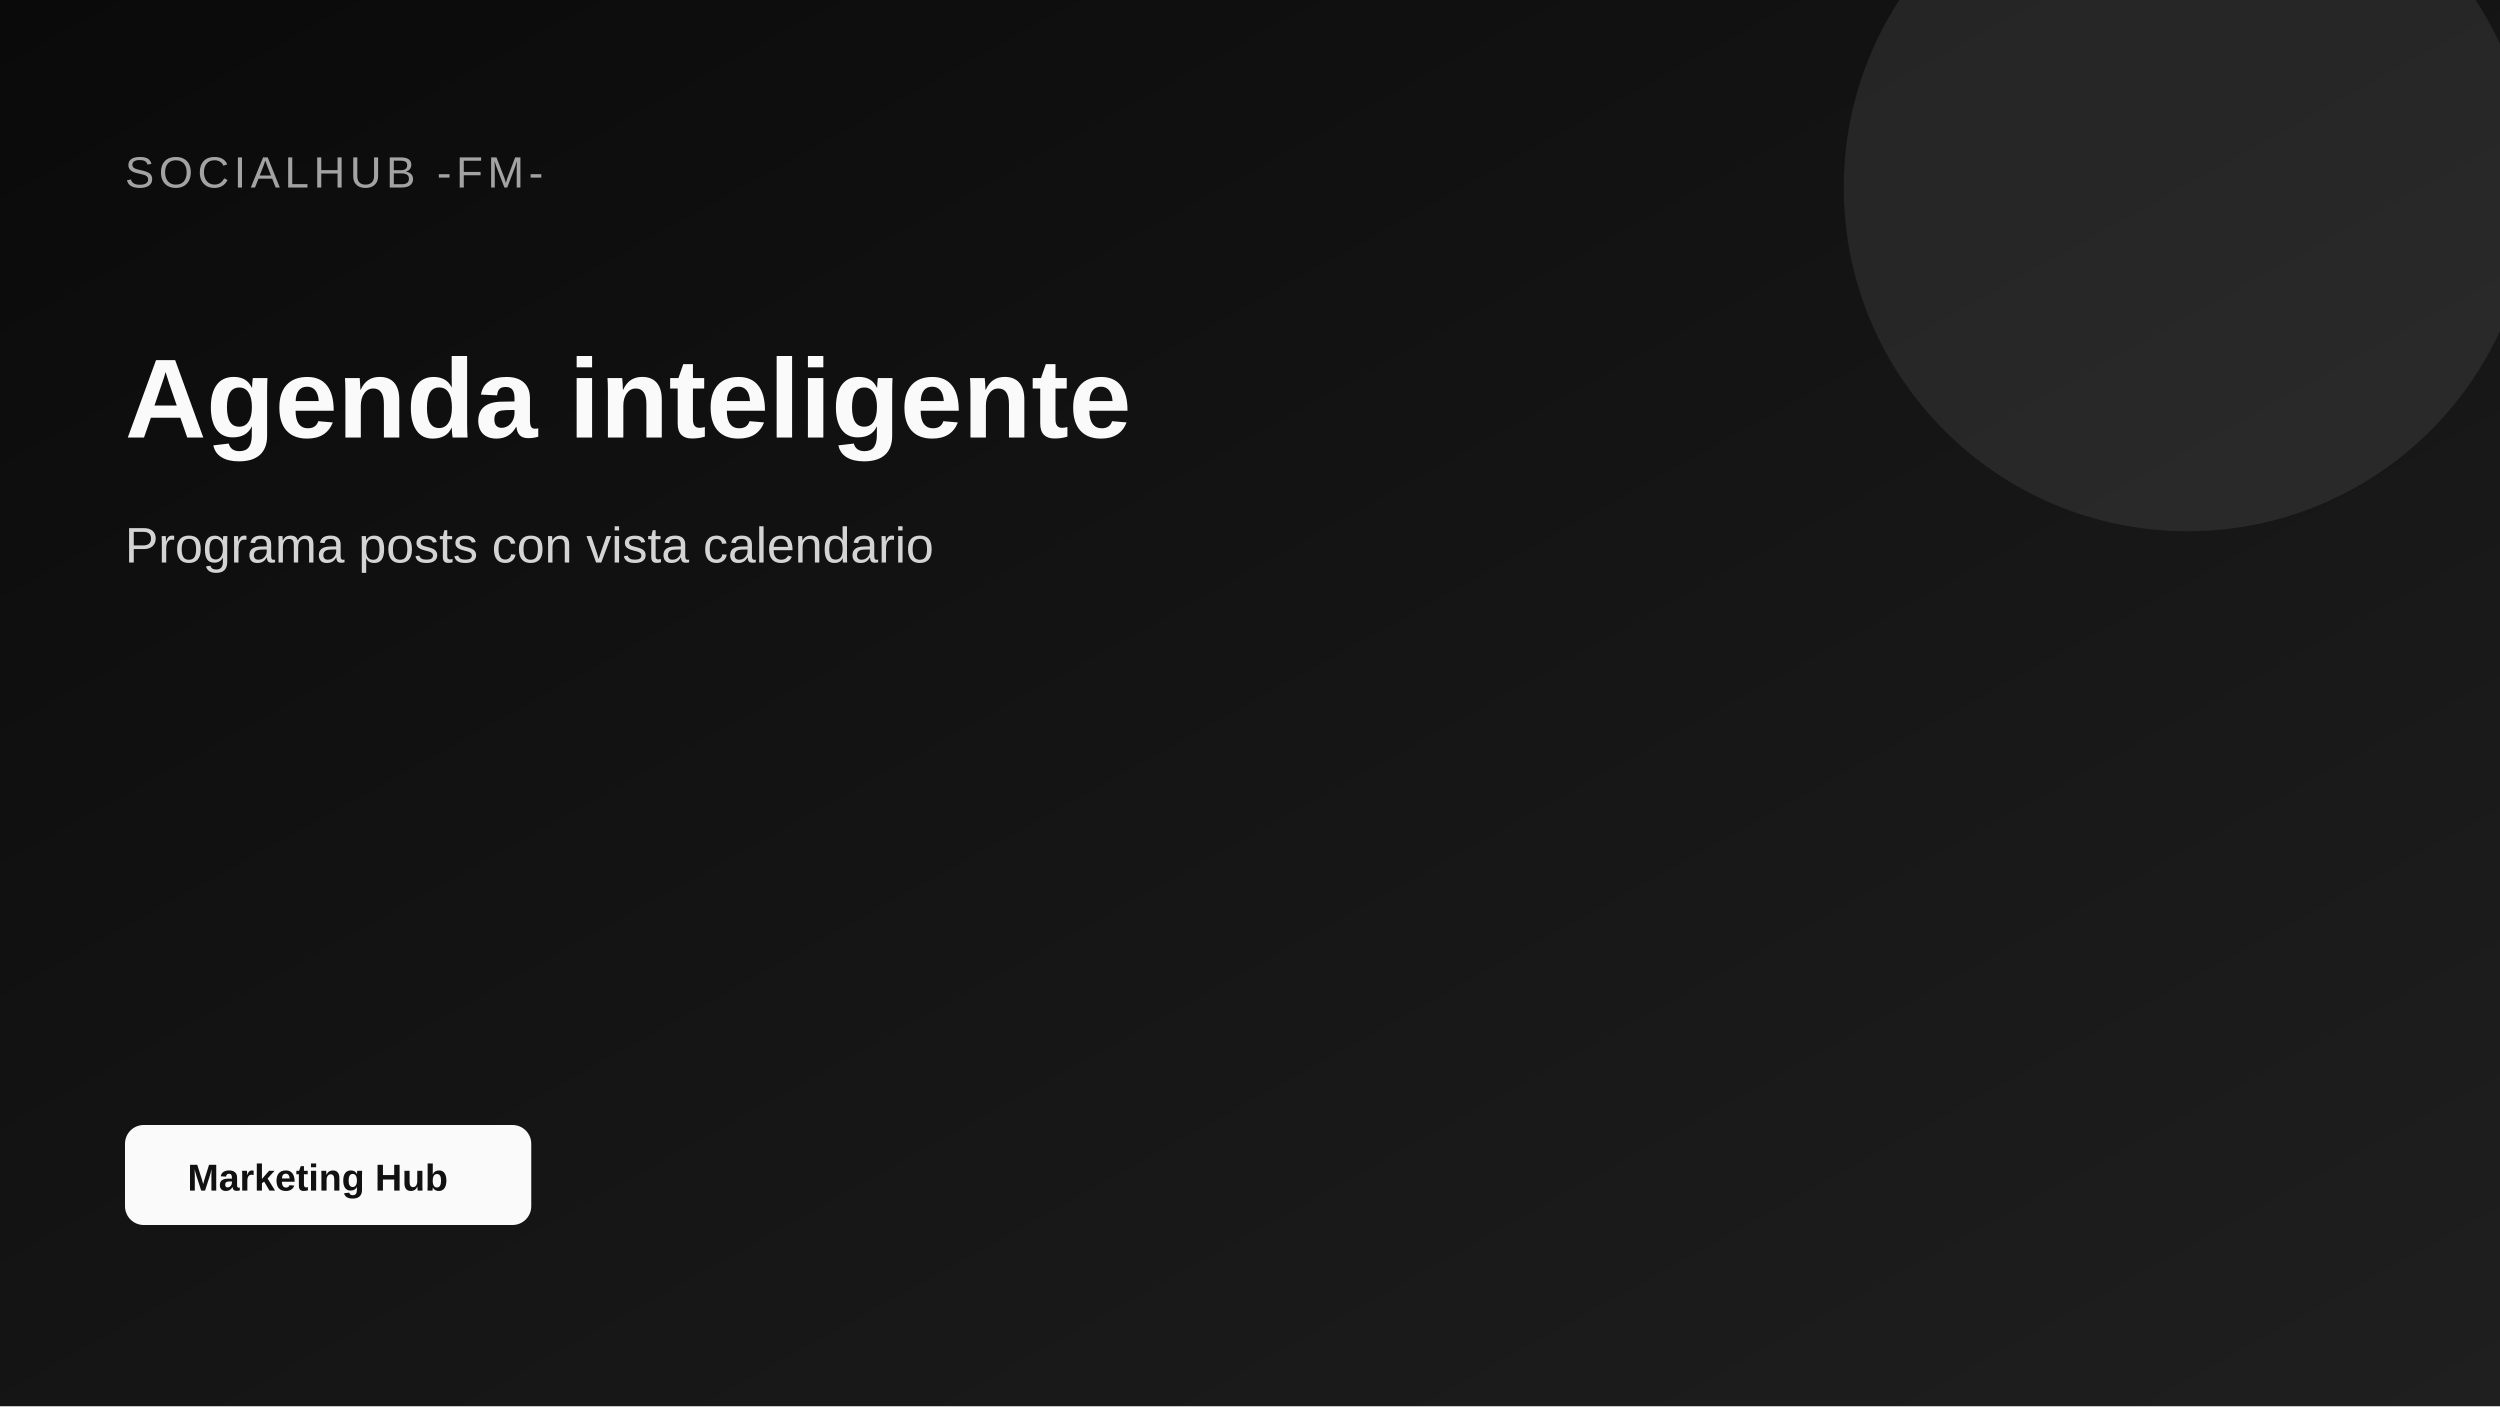
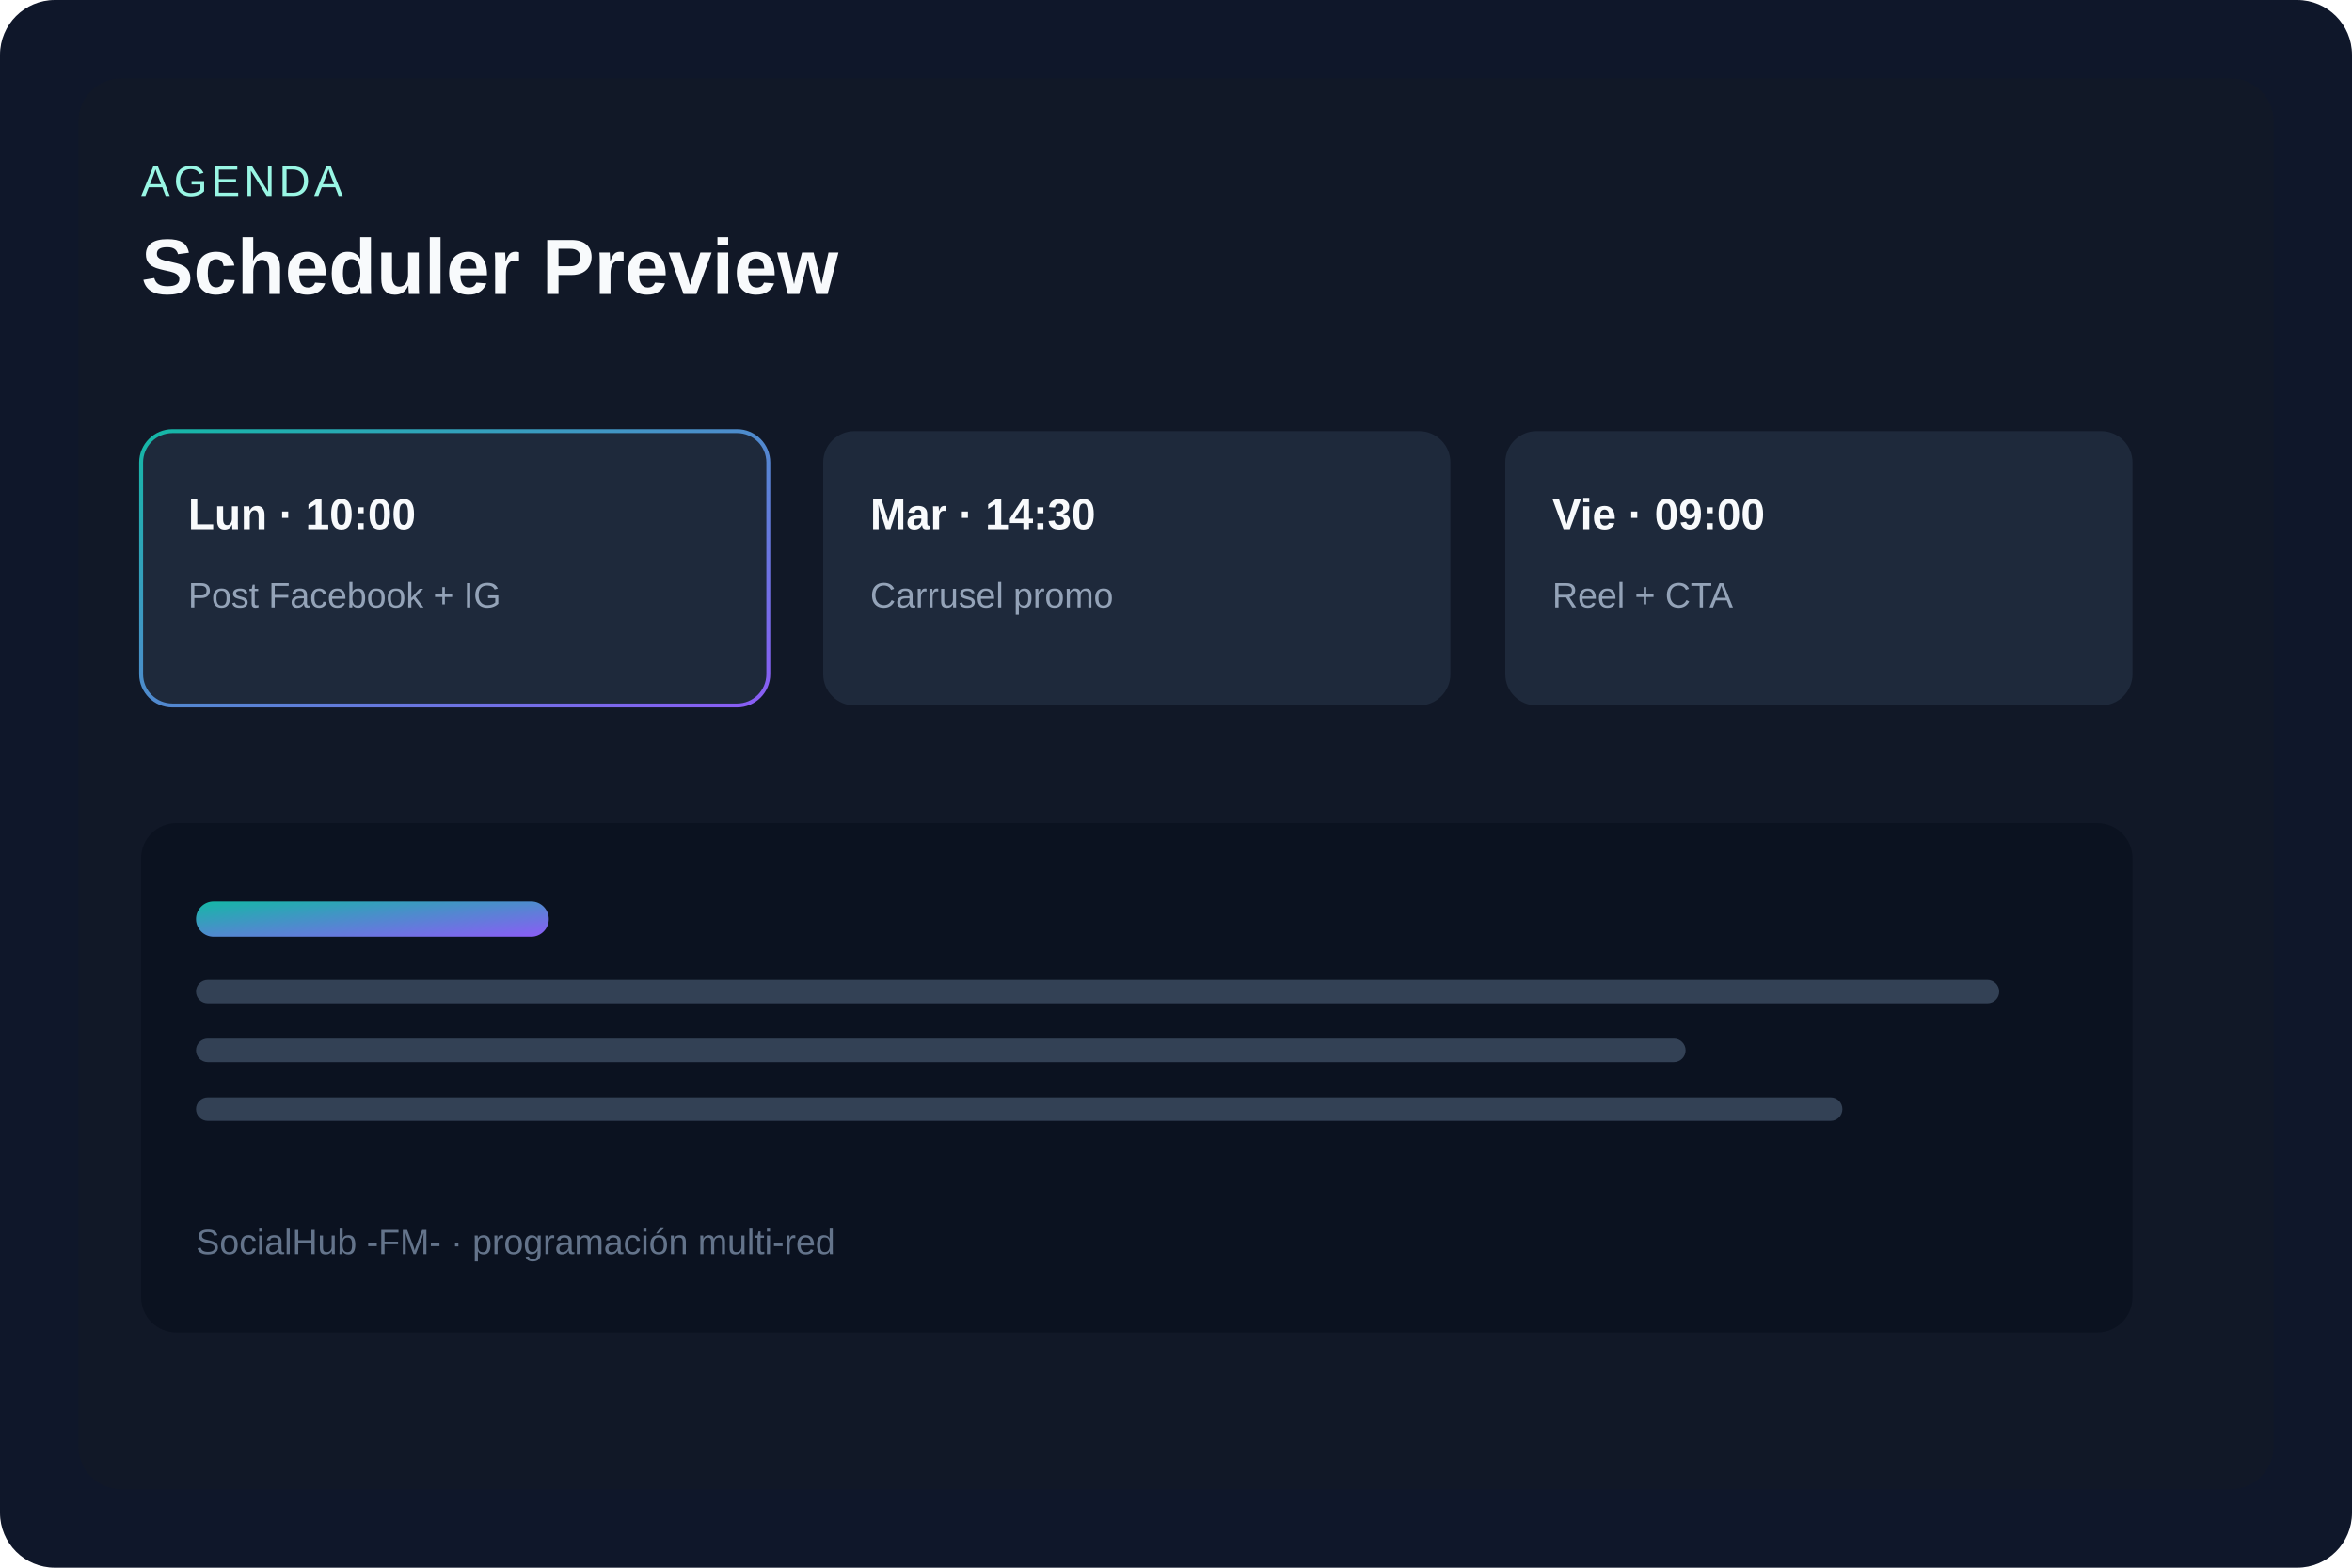
- <svg xmlns="http://www.w3.org/2000/svg" width="1600" height="900" viewBox="0 0 1600 900">
+ <svg xmlns="http://www.w3.org/2000/svg" width="1200" height="800" viewBox="0 0 1200 800" role="img" aria-label="Scheduler preview">
  <defs>
    <linearGradient id="g" x1="0" y1="0" x2="1" y2="1">
-       <stop offset="0%" stop-color="#0a0a0a" />
-       <stop offset="100%" stop-color="#1f1f1f" />
+       <stop offset="0%" stop-color="#14b8a6" />
+       <stop offset="100%" stop-color="#8b5cf6" />
    </linearGradient>
  </defs>
-   <rect width="1600" height="900" fill="url(#g)" />
-   <circle cx="1400" cy="120" r="220" fill="#fafafa" opacity="0.08" />
-   <text x="80" y="120" fill="#a3a3a3" font-family="Arial" font-size="28" letter-spacing="3">SOCIALHUB -FM-</text>
-   <text x="80" y="280" fill="#fafafa" font-family="Arial" font-size="72" font-weight="700">Agenda inteligente</text>
-   <text x="80" y="360" fill="#d4d4d4" font-family="Arial" font-size="32">Programa posts con vista calendario</text>
-   <rect x="80" y="720" width="260" height="64" rx="12" fill="#fafafa" />
-   <text x="120" y="762" fill="#111" font-family="Arial" font-size="24" font-weight="700">Marketing Hub</text>
+   <rect width="1200" height="800" rx="28" fill="#0f172a" />
+   <rect x="40" y="40" width="1120" height="720" rx="22" fill="#111827" />
+   <text x="72" y="100" fill="#99f6e4" font-family="Segoe UI, Arial" font-size="22" letter-spacing="2">AGENDA</text>
+   <text x="72" y="150" fill="#f8fafc" font-family="Segoe UI, Arial" font-size="40" font-weight="700">Scheduler Preview</text>
+   <g>
+     <rect x="72" y="220" width="320" height="140" rx="16" fill="#1e293b" stroke="url(#g)" stroke-width="2" />
+     <text x="96" y="270" fill="#f8fafc" font-family="Segoe UI, Arial" font-size="22" font-weight="600">Lun · 10:00</text>
+     <text x="96" y="310" fill="#94a3b8" font-family="Segoe UI, Arial" font-size="18">Post Facebook + IG</text>
+     <rect x="420" y="220" width="320" height="140" rx="16" fill="#1e293b" />
+     <text x="444" y="270" fill="#f8fafc" font-family="Segoe UI, Arial" font-size="22" font-weight="600">Mar · 14:30</text>
+     <text x="444" y="310" fill="#94a3b8" font-family="Segoe UI, Arial" font-size="18">Carrusel promo</text>
+     <rect x="768" y="220" width="320" height="140" rx="16" fill="#1e293b" />
+     <text x="792" y="270" fill="#f8fafc" font-family="Segoe UI, Arial" font-size="22" font-weight="600">Vie · 09:00</text>
+     <text x="792" y="310" fill="#94a3b8" font-family="Segoe UI, Arial" font-size="18">Reel + CTA</text>
+   </g>
+   <rect x="72" y="420" width="1016" height="260" rx="18" fill="#0b1220" />
+   <rect x="100" y="460" width="180" height="18" rx="9" fill="url(#g)" />
+   <rect x="100" y="500" width="920" height="12" rx="6" fill="#334155" />
+   <rect x="100" y="530" width="760" height="12" rx="6" fill="#334155" />
+   <rect x="100" y="560" width="840" height="12" rx="6" fill="#334155" />
+   <text x="100" y="640" fill="#64748b" font-family="Segoe UI, Arial" font-size="18">SocialHub -FM- · programación multi-red</text>
</svg>
